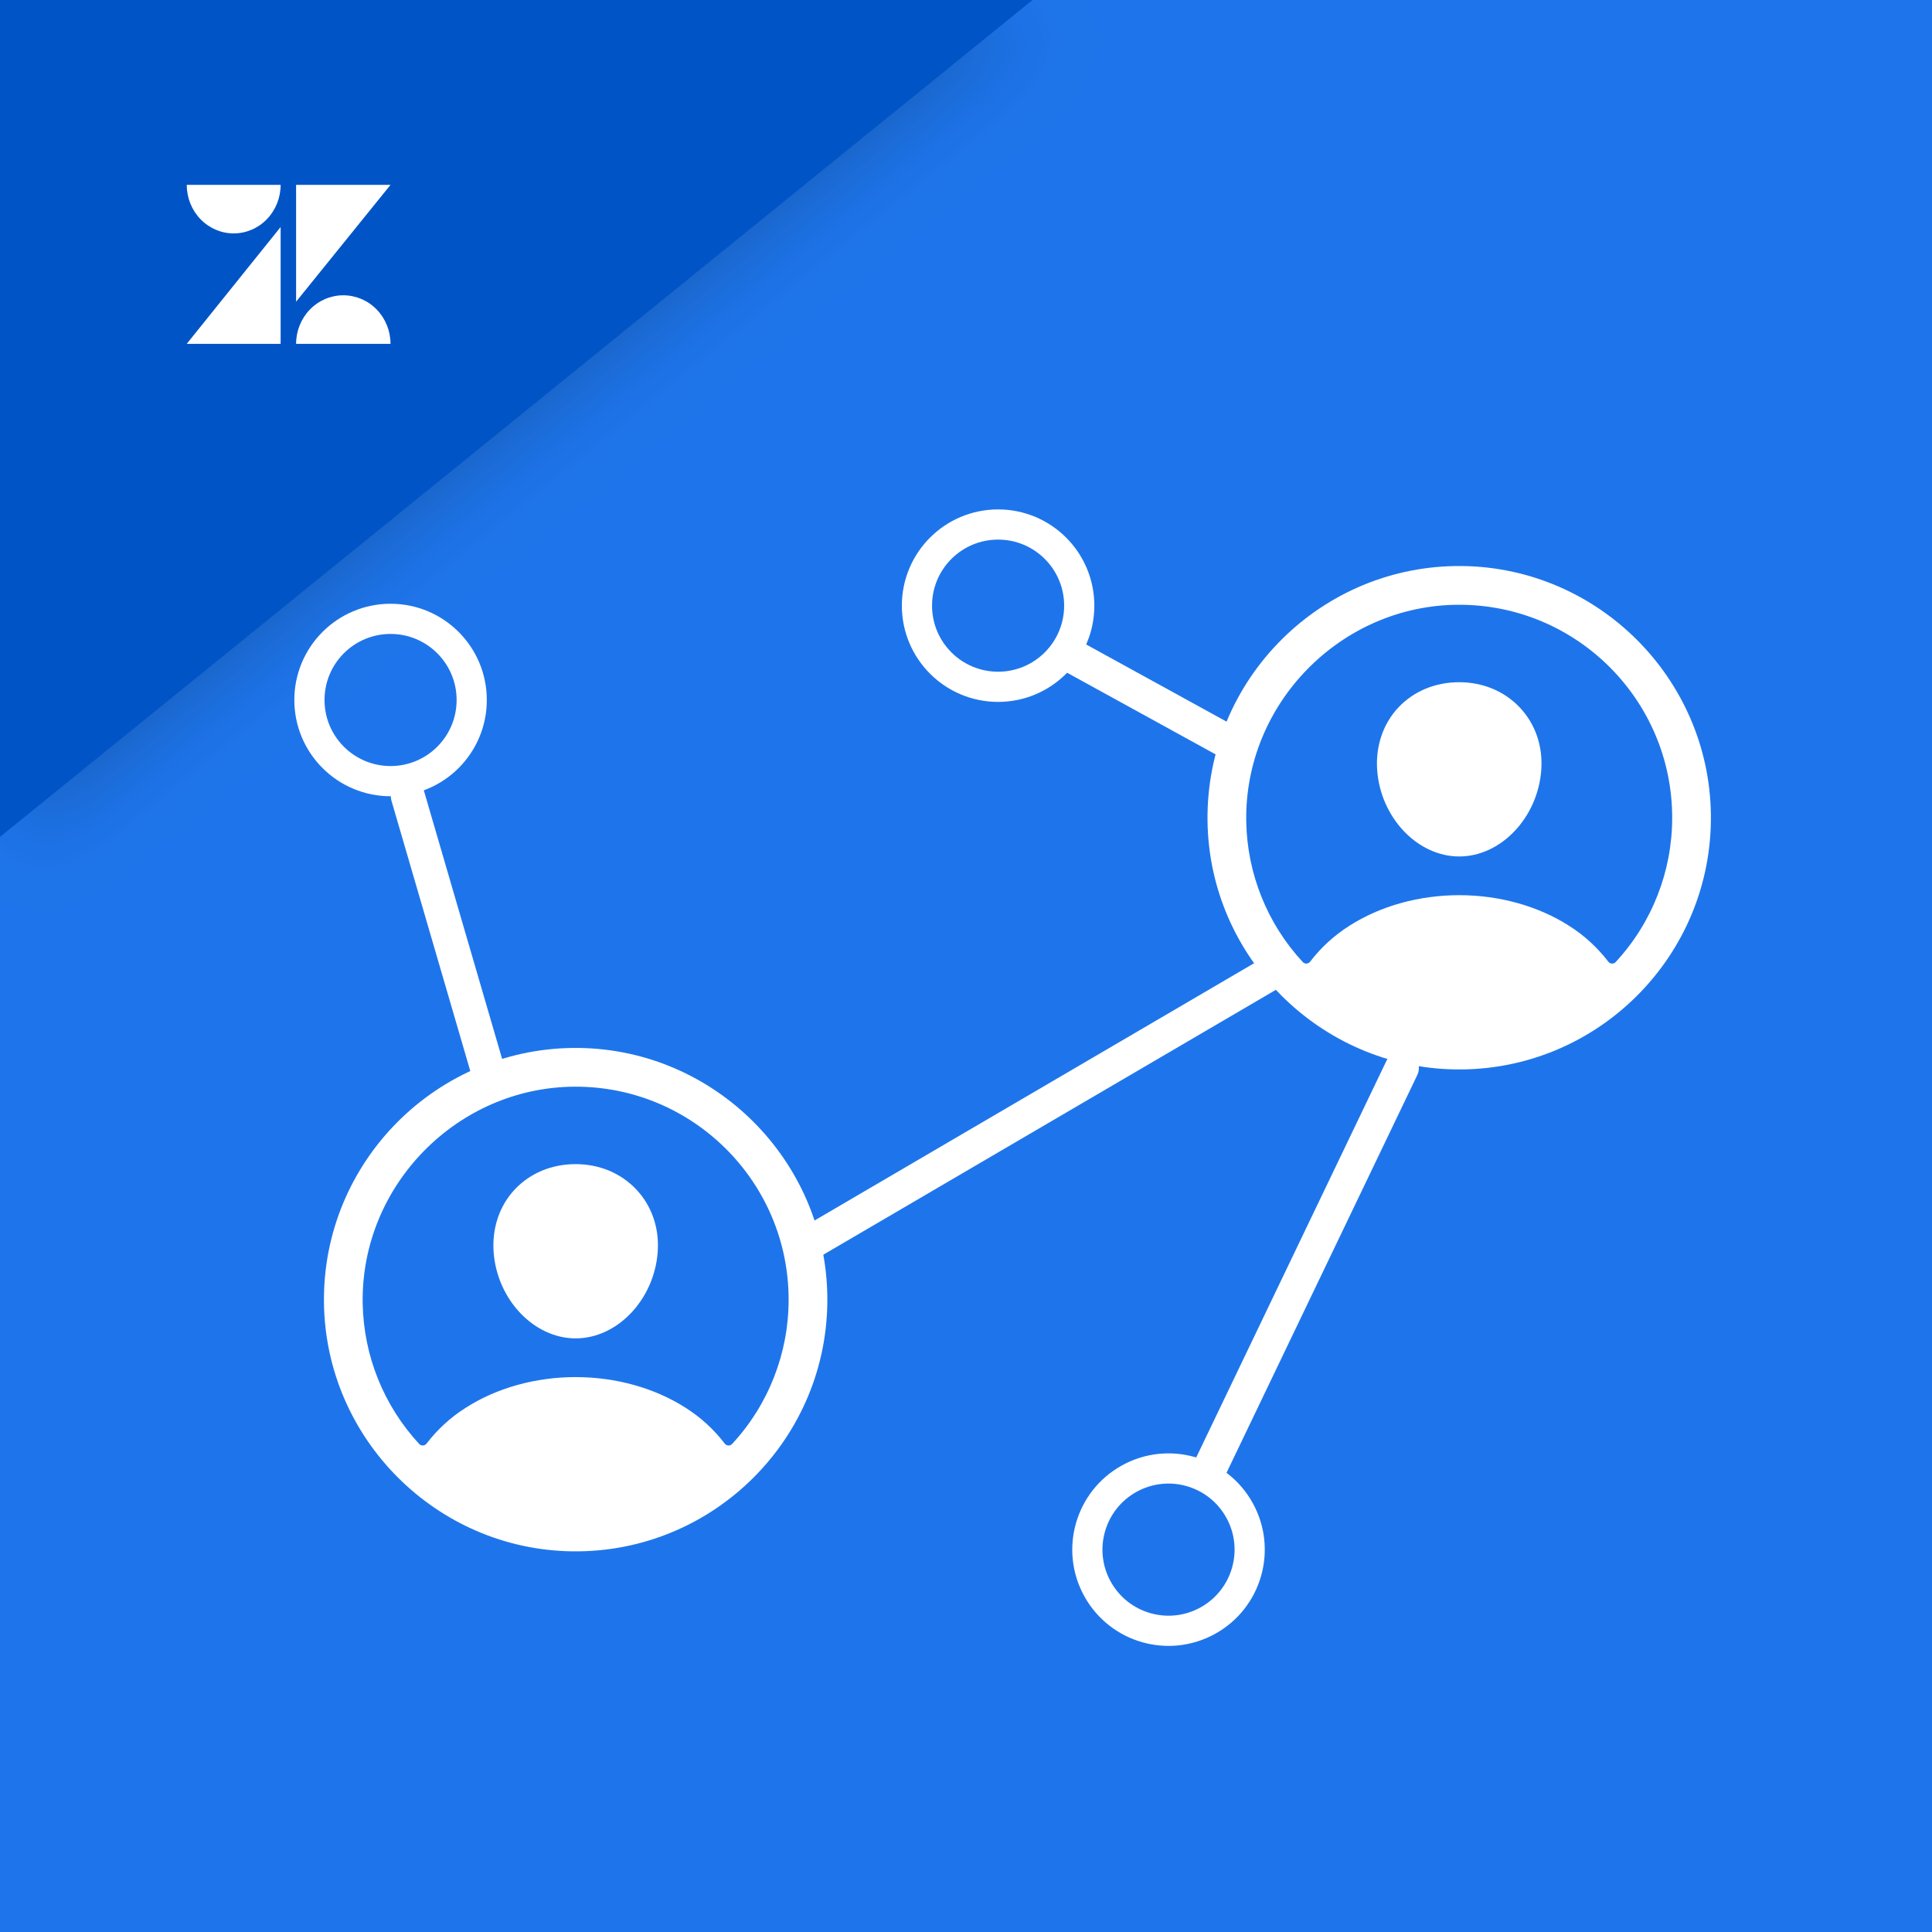
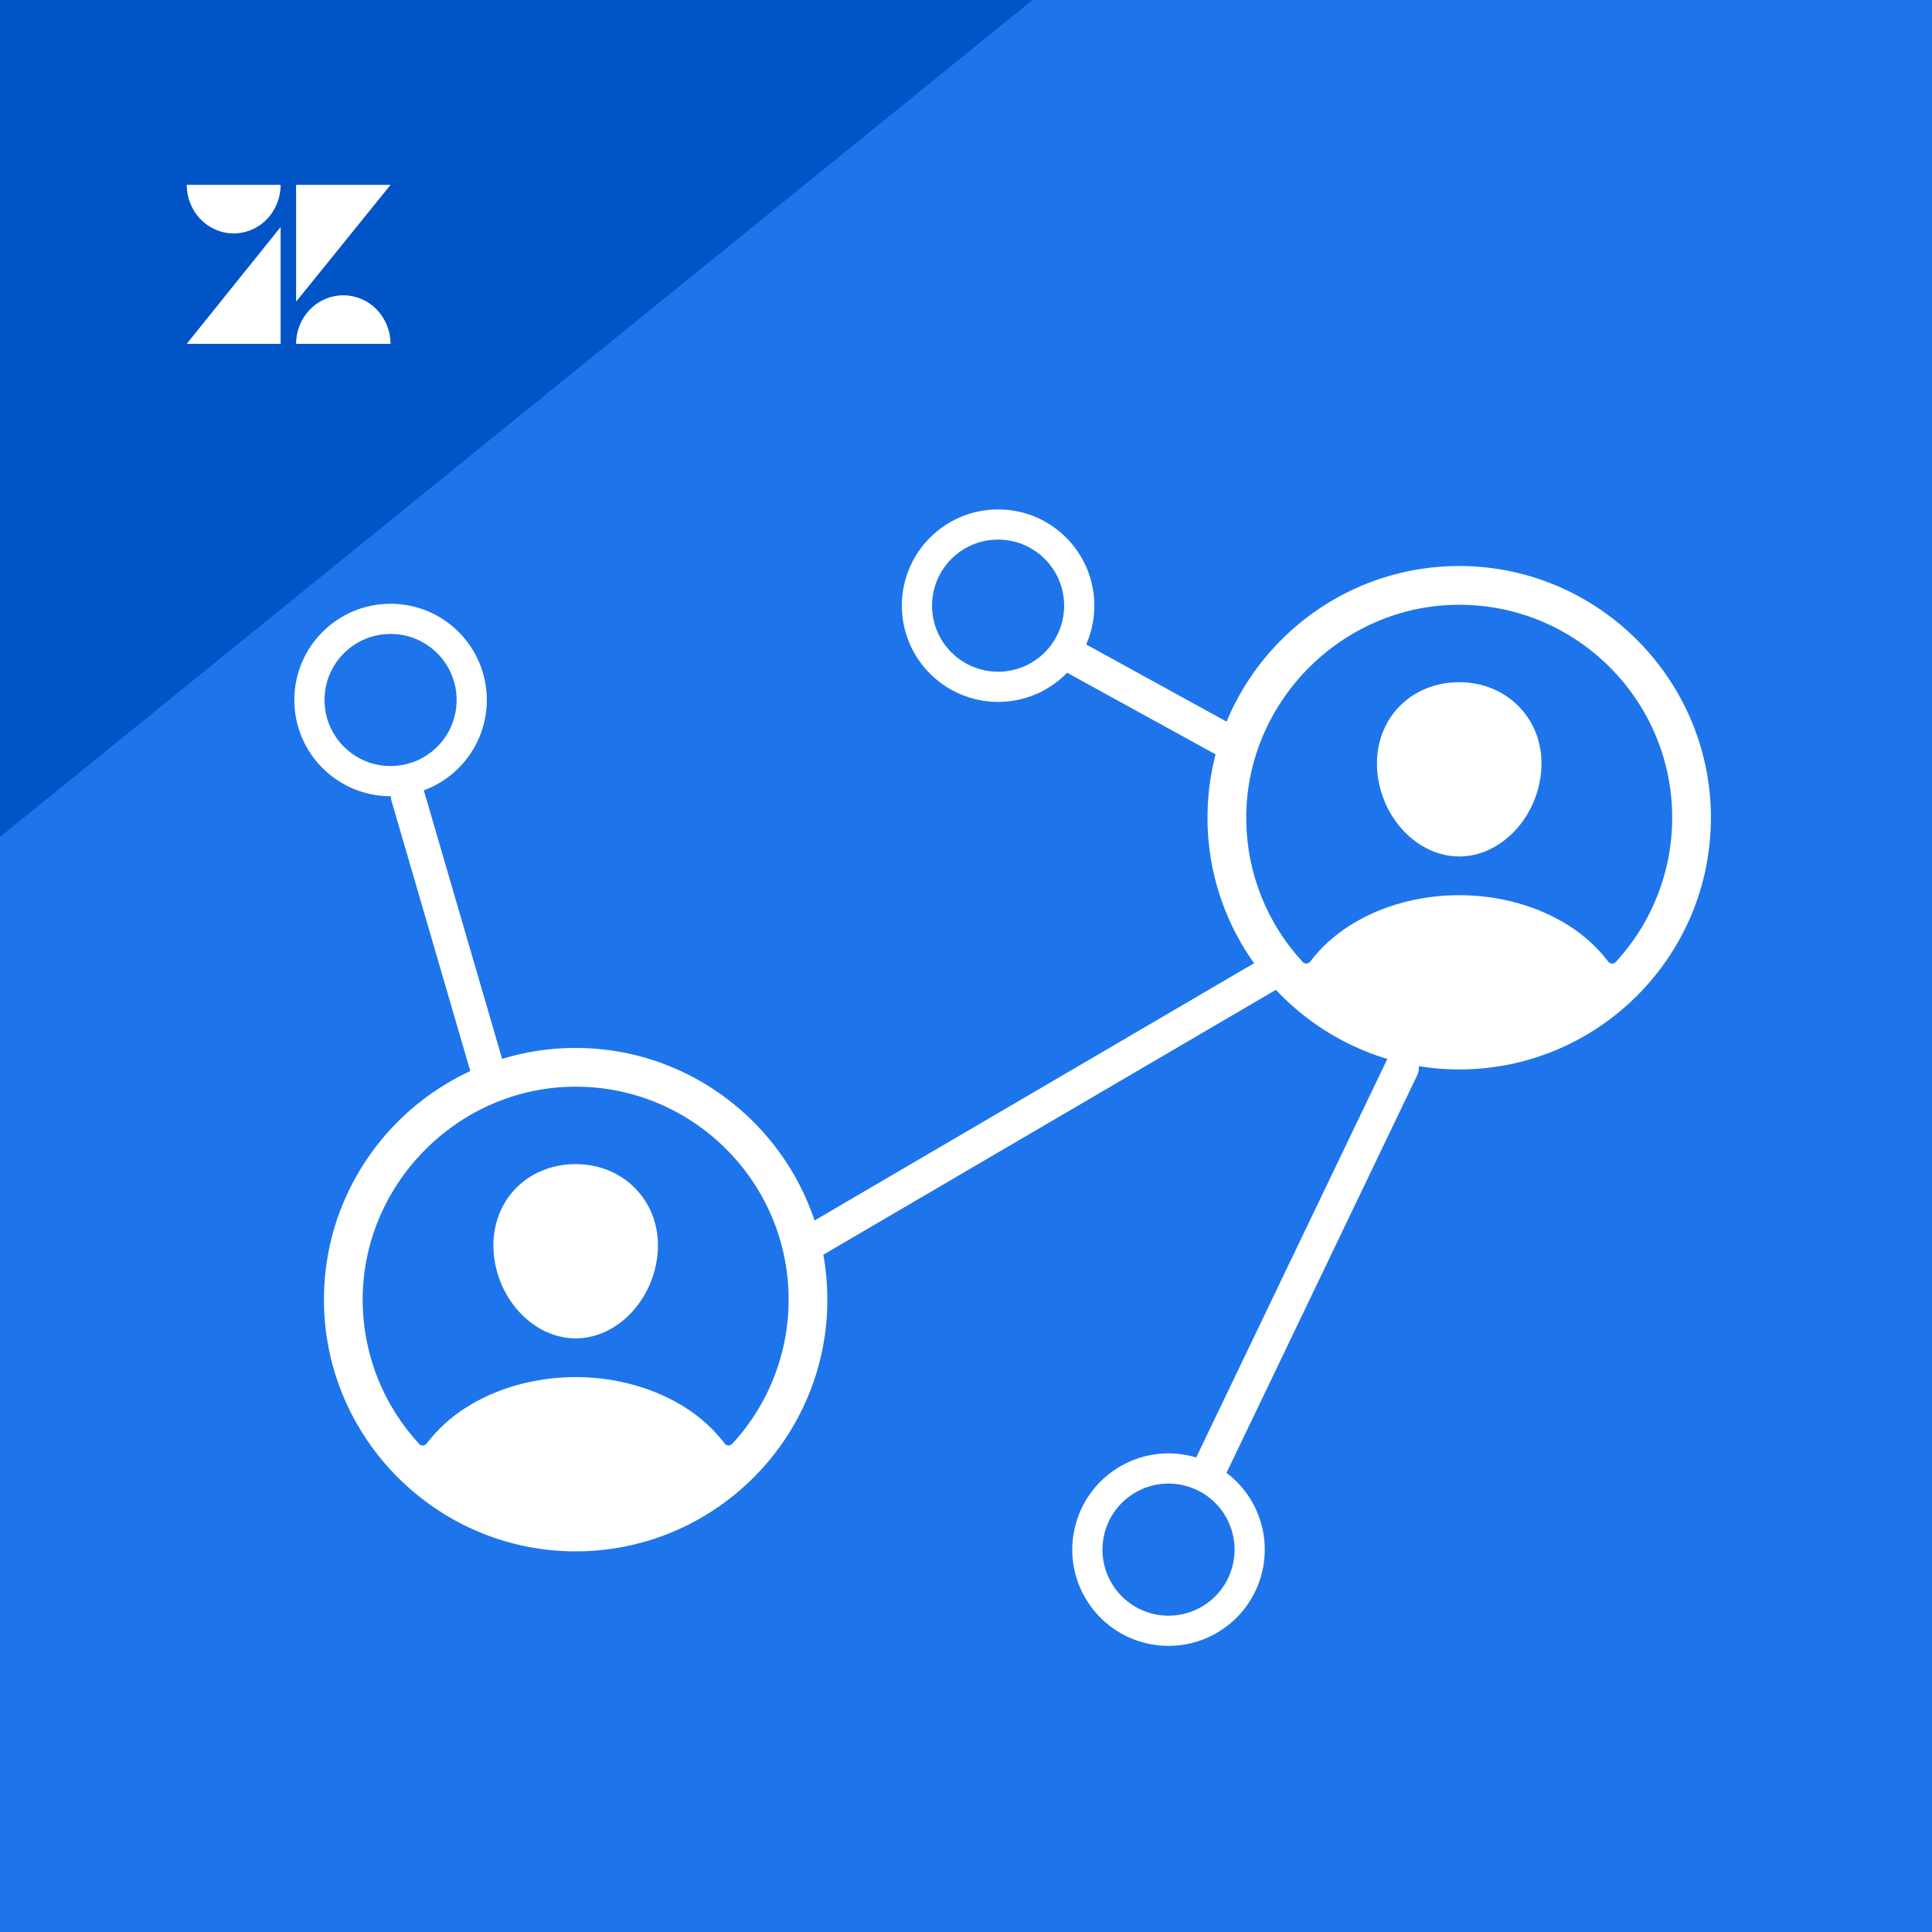
<svg xmlns="http://www.w3.org/2000/svg" width="512" height="512" viewBox="0 0 512 512" fill="none">
  <g clip-path="url(#clip0_2543_508)">
    <rect width="512" height="512" fill="#1E75EB" />
-     <g filter="url(#filter0_d_2543_508)">
+     <g>
      <path d="M-6.558 -4.585L276.035 -1.95L-62.48 272.432L-6.558 -4.585Z" fill="#0054C6" />
    </g>
    <path d="M74.37 60.16V91.118H49.49L74.37 60.16Z" fill="white" />
    <path d="M74.37 48.992C74.37 52.404 73.059 55.676 70.726 58.088C68.393 60.501 65.229 61.856 61.93 61.856C58.631 61.856 55.467 60.501 53.134 58.088C50.801 55.676 49.49 52.404 49.49 48.992H74.37V48.992Z" fill="white" />
    <path d="M78.469 91.118C78.469 87.706 79.787 84.434 82.133 82.022C84.479 79.609 87.662 78.254 90.979 78.254C94.297 78.254 97.48 79.609 99.826 82.022C102.172 84.434 103.49 87.706 103.49 91.118H78.469Z" fill="white" />
    <path d="M78.469 79.95V48.992H103.49L78.469 79.95Z" fill="white" />
  </g>
  <path d="M153.485 277.719C115.972 277.212 85.347 307.837 85.854 345.35C86.354 381.327 115.648 410.621 151.625 411.121C189.144 411.634 219.763 381.01 219.249 343.497C218.756 307.513 189.462 278.219 153.485 277.719ZM194.025 382.661C193.897 382.799 193.741 382.908 193.566 382.978C193.392 383.049 193.204 383.081 193.016 383.071C192.828 383.061 192.645 383.01 192.479 382.922C192.313 382.833 192.169 382.709 192.056 382.559C189.188 378.806 185.675 375.593 181.682 373.07C173.517 367.83 163.172 364.944 152.555 364.944C141.937 364.944 131.592 367.83 123.428 373.07C119.435 375.592 115.922 378.804 113.054 382.555C112.941 382.706 112.796 382.83 112.63 382.919C112.464 383.007 112.281 383.058 112.093 383.068C111.905 383.078 111.717 383.046 111.543 382.975C111.369 382.904 111.212 382.796 111.085 382.658C101.675 372.5 96.345 359.227 96.115 345.382C95.593 314.177 121.199 288.058 152.417 287.981C183.635 287.904 208.994 313.253 208.994 344.42C209.005 358.599 203.658 372.258 194.025 382.661Z" fill="white" />
  <path d="M152.555 308.506C146.231 308.506 140.513 310.876 136.45 315.182C132.387 319.489 130.357 325.444 130.816 331.835C131.746 344.422 141.498 354.684 152.555 354.684C163.612 354.684 173.344 344.422 174.294 331.838C174.768 325.508 172.754 319.608 168.624 315.221C164.545 310.892 158.837 308.506 152.555 308.506Z" fill="white" />
  <path d="M387.637 150.006C350.124 149.5 319.5 180.124 320.006 217.637C320.506 253.614 349.8 282.908 385.777 283.408C423.297 283.922 453.915 253.297 453.402 215.784C452.908 179.8 423.614 150.506 387.637 150.006ZM428.177 254.948C428.05 255.086 427.893 255.195 427.719 255.266C427.545 255.336 427.357 255.368 427.169 255.358C426.981 255.349 426.798 255.298 426.632 255.209C426.466 255.12 426.321 254.996 426.208 254.846C423.34 251.093 419.828 247.88 415.835 245.357C407.67 240.117 397.325 237.231 386.707 237.231C376.09 237.231 365.745 240.117 357.58 245.357C353.587 247.879 350.075 251.091 347.206 254.842C347.093 254.993 346.949 255.117 346.783 255.206C346.617 255.294 346.434 255.345 346.246 255.355C346.058 255.365 345.87 255.333 345.696 255.262C345.521 255.192 345.365 255.083 345.237 254.945C335.827 244.787 330.497 231.514 330.268 217.669C329.745 186.464 355.351 160.345 386.569 160.268C417.787 160.191 443.147 185.541 443.147 216.707C443.157 230.886 437.811 244.545 428.177 254.948Z" fill="white" />
  <path d="M386.707 180.793C380.383 180.793 374.666 183.163 370.603 187.469C366.54 191.776 364.51 197.731 364.968 204.122C365.898 216.709 375.65 226.971 386.707 226.971C397.764 226.971 407.497 216.709 408.446 204.126C408.921 197.795 406.907 191.895 402.776 187.508C398.697 183.179 392.989 180.793 386.707 180.793Z" fill="white" />
  <path d="M215.526 328.854L340 256" stroke="white" stroke-width="9" stroke-linecap="round" />
  <path d="M320 390.41L371.515 283" stroke="white" stroke-width="9" stroke-linecap="round" />
  <path d="M129.998 286.168L108.082 211.007" stroke="white" stroke-width="9" stroke-linecap="round" />
  <path d="M327.05 197.475L284.777 174.238" stroke="white" stroke-width="9" stroke-linecap="round" />
  <circle cx="103.505" cy="185.505" r="21.505" stroke="white" stroke-width="8" />
  <circle cx="309.669" cy="410.669" r="21.505" transform="rotate(61.0132 309.669 410.669)" stroke="white" stroke-width="8" />
  <circle cx="264.505" cy="160.505" r="21.505" stroke="white" stroke-width="8" />
  <defs>
    <filter id="filter0_d_2543_508" x="-87.48" y="-29.584" width="388.515" height="327.016" filterUnits="userSpaceOnUse" color-interpolation-filters="sRGB">
-       <feFlood flood-opacity="0" result="BackgroundImageFix" />
-       <feColorMatrix in="SourceAlpha" type="matrix" values="0 0 0 0 0 0 0 0 0 0 0 0 0 0 0 0 0 0 127 0" result="hardAlpha" />
-       <feOffset />
      <feGaussianBlur stdDeviation="12.5" />
-       <feColorMatrix type="matrix" values="0 0 0 0 0 0 0 0 0 0 0 0 0 0 0 0 0 0 0.25 0" />
-       <feBlend mode="normal" in2="BackgroundImageFix" result="effect1_dropShadow_2543_508" />
-       <feBlend mode="normal" in="SourceGraphic" in2="effect1_dropShadow_2543_508" result="shape" />
    </filter>
    <clipPath id="clip0_2543_508">
      <rect width="512" height="512" fill="white" />
    </clipPath>
  </defs>
</svg>
